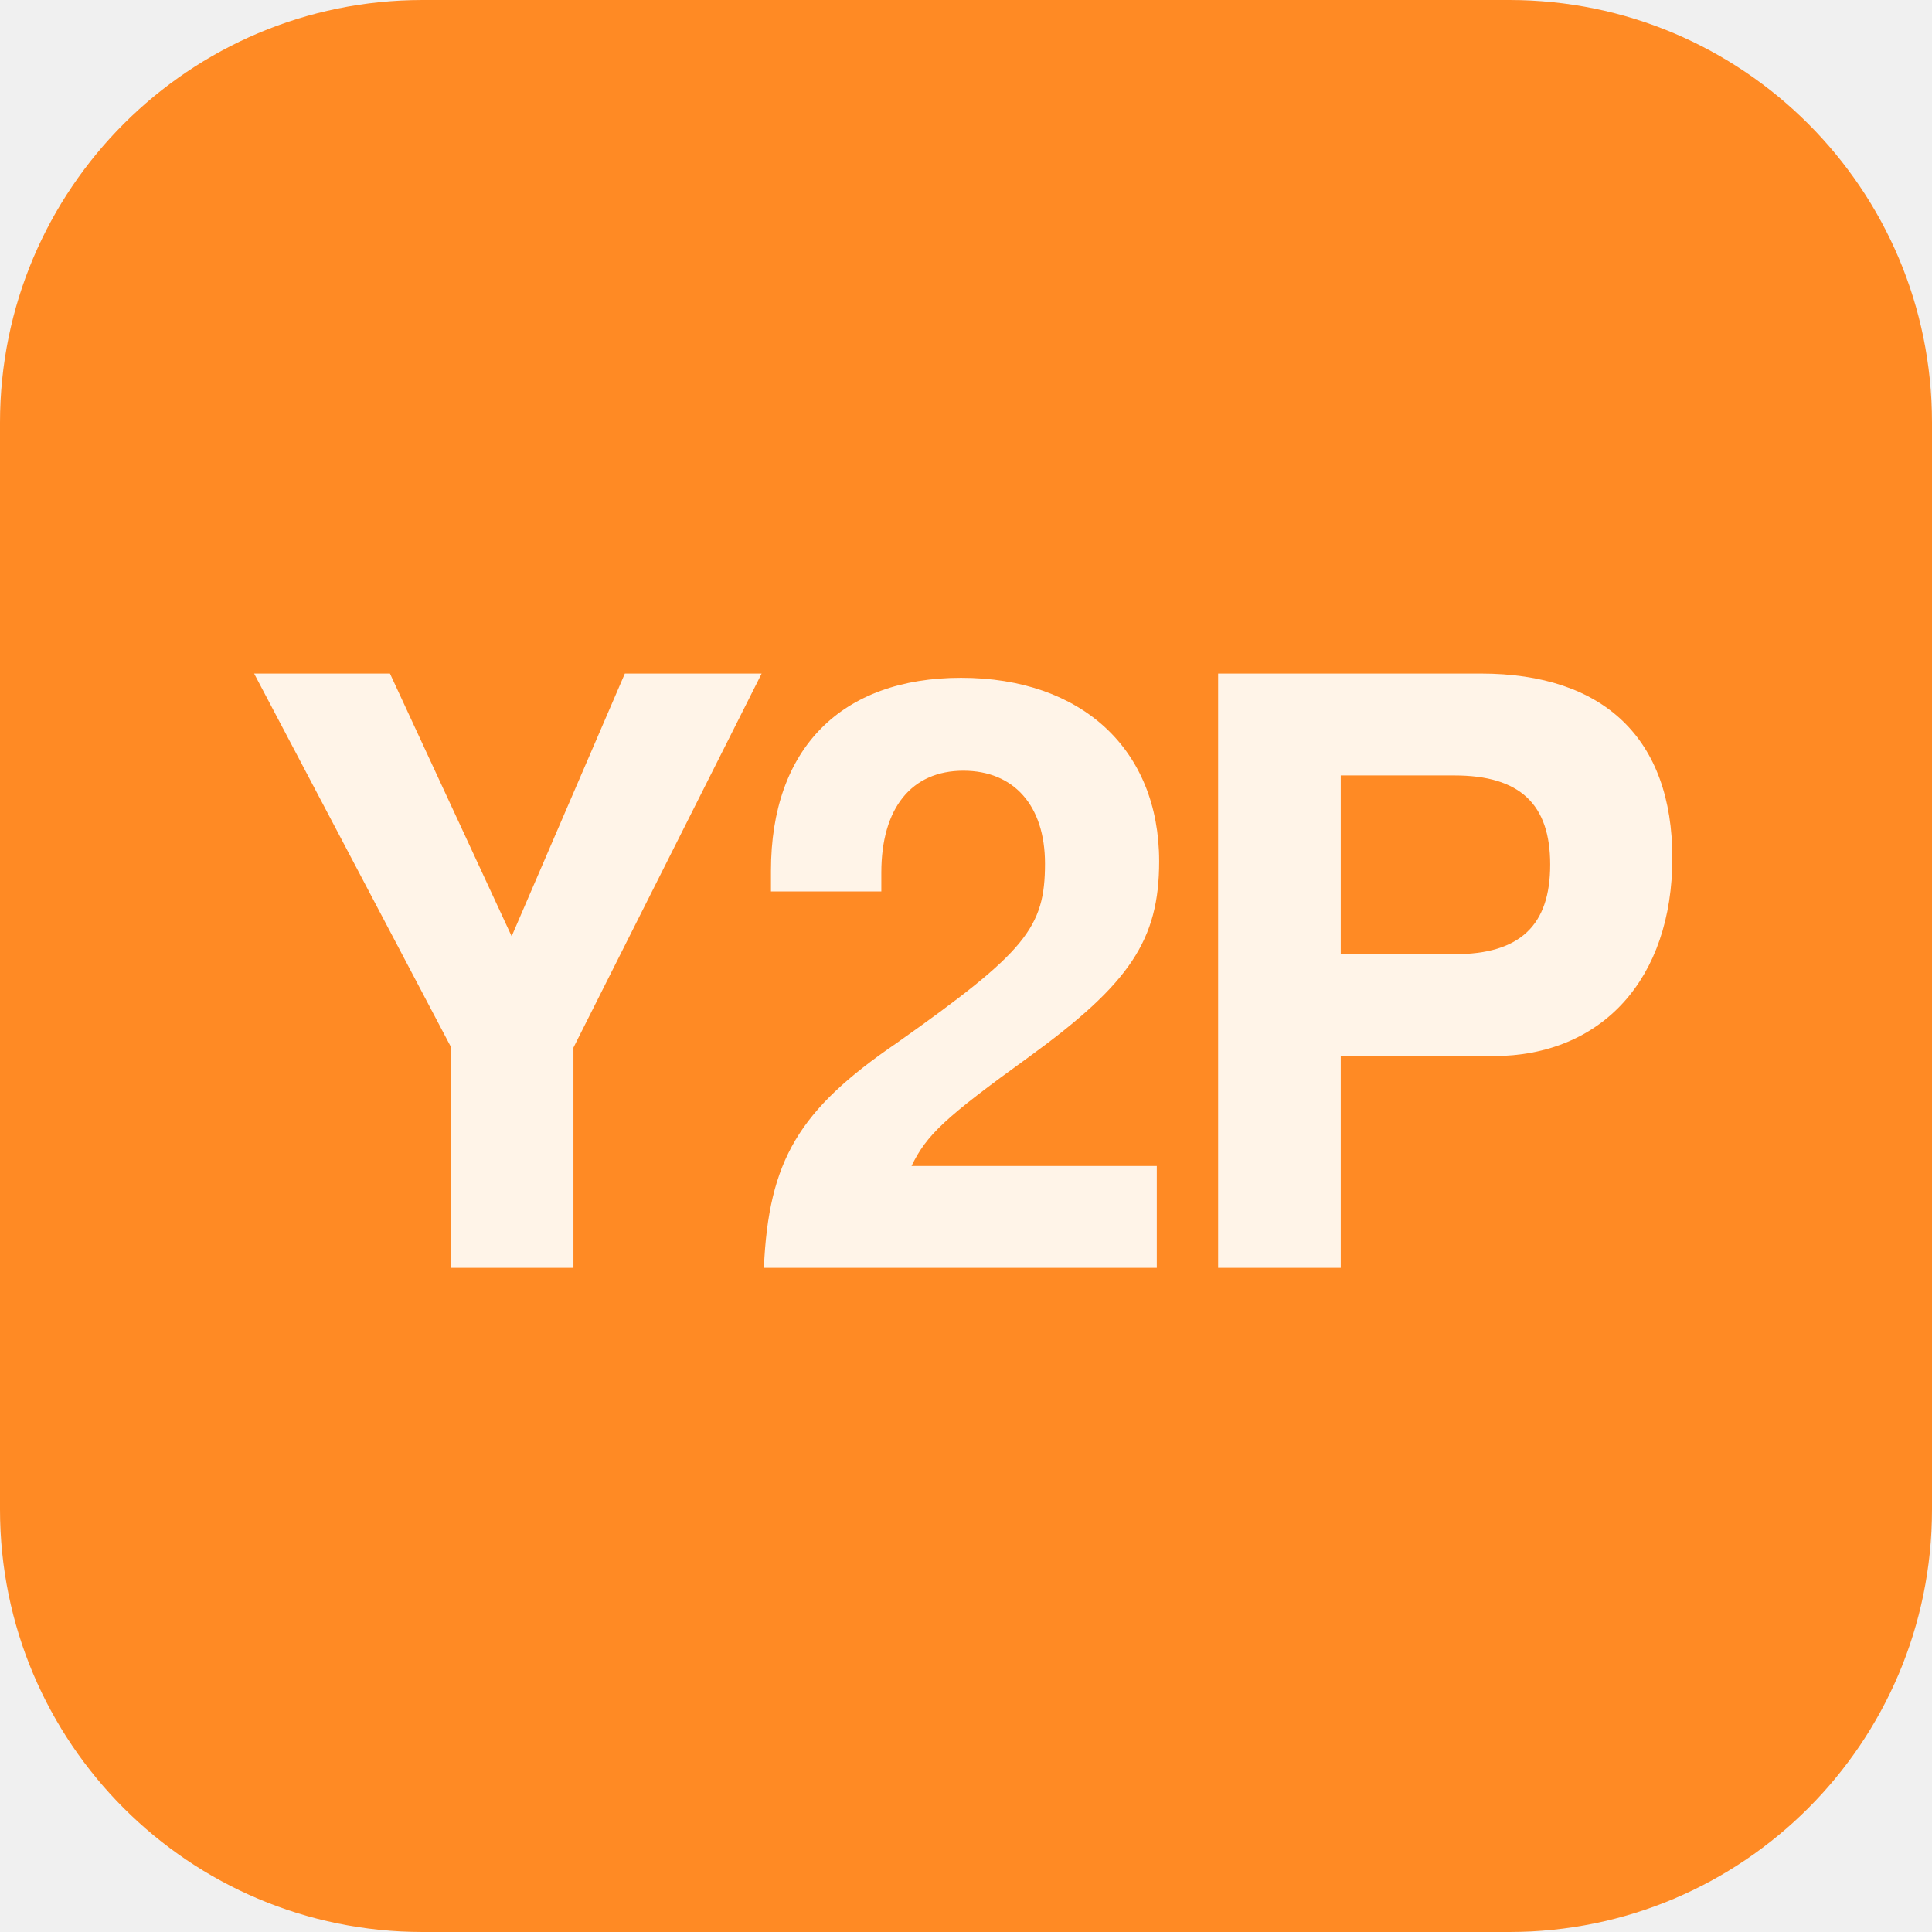
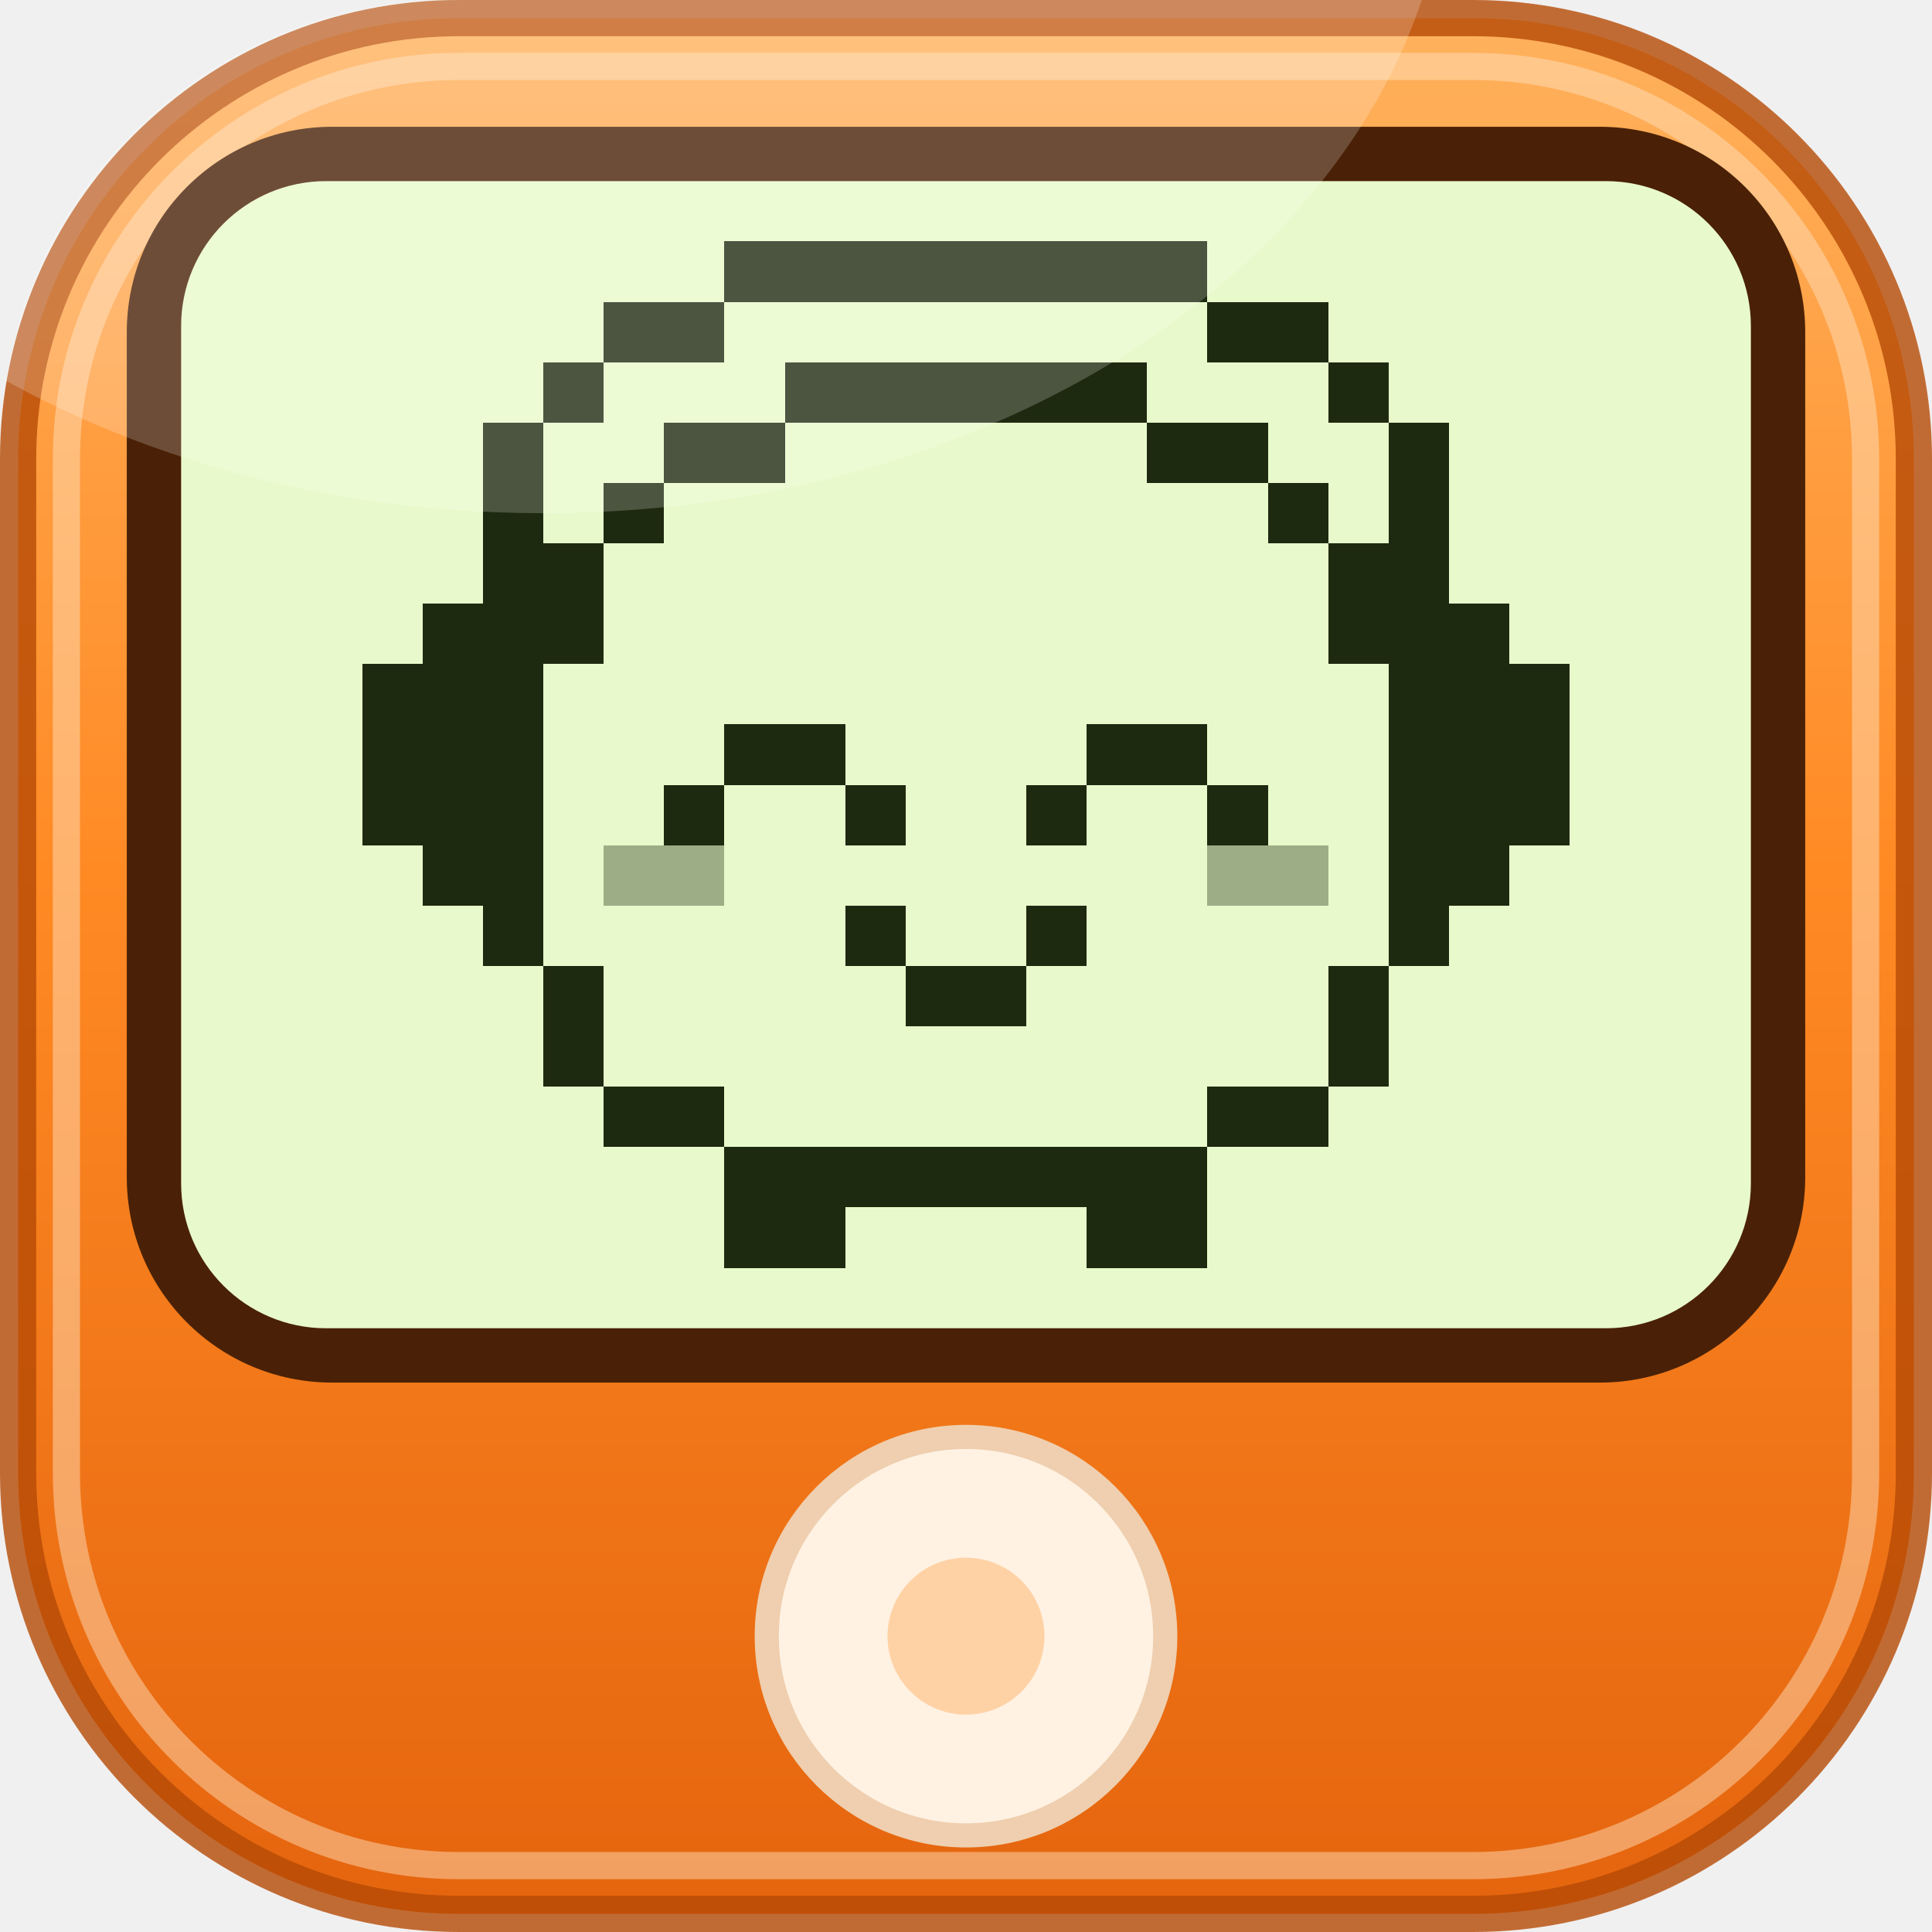
- <svg xmlns="http://www.w3.org/2000/svg" viewBox="0 0 64 64">
-   <rect width="64" height="64" rx="14" fill="#FF8A24" />
-   <text x="32" y="42" text-anchor="middle" font-family="Helvetica Neue, Helvetica, Arial" font-weight="700" font-size="27" letter-spacing="-1.2" fill="#FFF4E8">Y2P</text>
+ <svg xmlns="http://www.w3.org/2000/svg" viewBox="0 0 32 32">
+   <defs>
+     <linearGradient id="b" x1="0" y1="0" x2="0" y2="1">
+       <stop offset="0" stop-color="#FFB15C" />
+       <stop offset=".45" stop-color="#FF8A24" />
+       <stop offset="1" stop-color="#E5650E" />
+     </linearGradient>
+     <clipPath id="c">
+       <rect width="32" height="32" rx="7.5" />
+     </clipPath>
+   </defs>
+   <rect x=".3" y=".3" width="31.4" height="31.4" rx="7.3" fill="url(#b)" stroke="#B54A05" stroke-opacity=".8" stroke-width=".6" />
+   <rect x="1.1" y="1.1" width="29.8" height="29.8" rx="6.5" fill="none" stroke="#FFE2BF" stroke-opacity=".47" stroke-width=".45" />
+   <rect x="2.1" y="2.1" width="27.8" height="20.8" rx="3.4" fill="#4A2106" />
+   <rect x="3" y="3" width="26" height="19" rx="2.4" fill="#E8FACB" />
+   <g fill="#1E2A10" shape-rendering="crispEdges">
+     <rect x="12" y="4" width="8" height="1" />
+     <rect x="10" y="5" width="2" height="1" />
+     <rect x="20" y="5" width="2" height="1" />
+     <rect x="9" y="6" width="1" height="1" />
+     <rect x="13" y="6" width="6" height="1" />
+     <rect x="22" y="6" width="1" height="1" />
+     <rect x="8" y="7" width="1" height="1" />
+     <rect x="11" y="7" width="2" height="1" />
+     <rect x="19" y="7" width="2" height="1" />
+     <rect x="23" y="7" width="1" height="1" />
+     <rect x="8" y="8" width="1" height="1" />
+     <rect x="10" y="8" width="1" height="1" />
+     <rect x="21" y="8" width="1" height="1" />
+     <rect x="23" y="8" width="1" height="1" />
+     <rect x="8" y="9" width="2" height="1" />
+     <rect x="22" y="9" width="2" height="1" />
+     <rect x="7" y="10" width="3" height="1" />
+     <rect x="22" y="10" width="3" height="1" />
+     <rect x="6" y="11" width="3" height="1" />
+     <rect x="23" y="11" width="3" height="1" />
+     <rect x="6" y="12" width="3" height="1" />
+     <rect x="12" y="12" width="2" height="1" />
+     <rect x="18" y="12" width="2" height="1" />
+     <rect x="23" y="12" width="3" height="1" />
+     <rect x="6" y="13" width="3" height="1" />
+     <rect x="11" y="13" width="1" height="1" />
+     <rect x="14" y="13" width="1" height="1" />
+     <rect x="17" y="13" width="1" height="1" />
+     <rect x="20" y="13" width="1" height="1" />
+     <rect x="23" y="13" width="3" height="1" />
+     <rect x="7" y="14" width="2" height="1" />
+     <rect x="10" y="14" width="2" height="1" fill-opacity=".37" />
+     <rect x="20" y="14" width="2" height="1" fill-opacity=".37" />
+     <rect x="23" y="14" width="2" height="1" />
+     <rect x="8" y="15" width="1" height="1" />
+     <rect x="14" y="15" width="1" height="1" />
+     <rect x="17" y="15" width="1" height="1" />
+     <rect x="23" y="15" width="1" height="1" />
+     <rect x="9" y="16" width="1" height="1" />
+     <rect x="15" y="16" width="2" height="1" />
+     <rect x="22" y="16" width="1" height="1" />
+     <rect x="9" y="17" width="1" height="1" />
+     <rect x="22" y="17" width="1" height="1" />
+     <rect x="10" y="18" width="2" height="1" />
+     <rect x="20" y="18" width="2" height="1" />
+     <rect x="12" y="19" width="8" height="1" />
+     <rect x="12" y="20" width="2" height="1" />
+     <rect x="18" y="20" width="2" height="1" />
+   </g>
+   <circle cx="16" cy="27.1" r="3.3" fill="#FFF2E3" stroke="#EFCFAF" stroke-width=".4" />
+   <circle cx="16" cy="27.1" r="1.3" fill="#FFD2A6" />
+   <ellipse cx="9" cy="-2.75" rx="15" ry="11.25" fill="#fff" fill-opacity=".2" clip-path="url(#c)" />
</svg>
